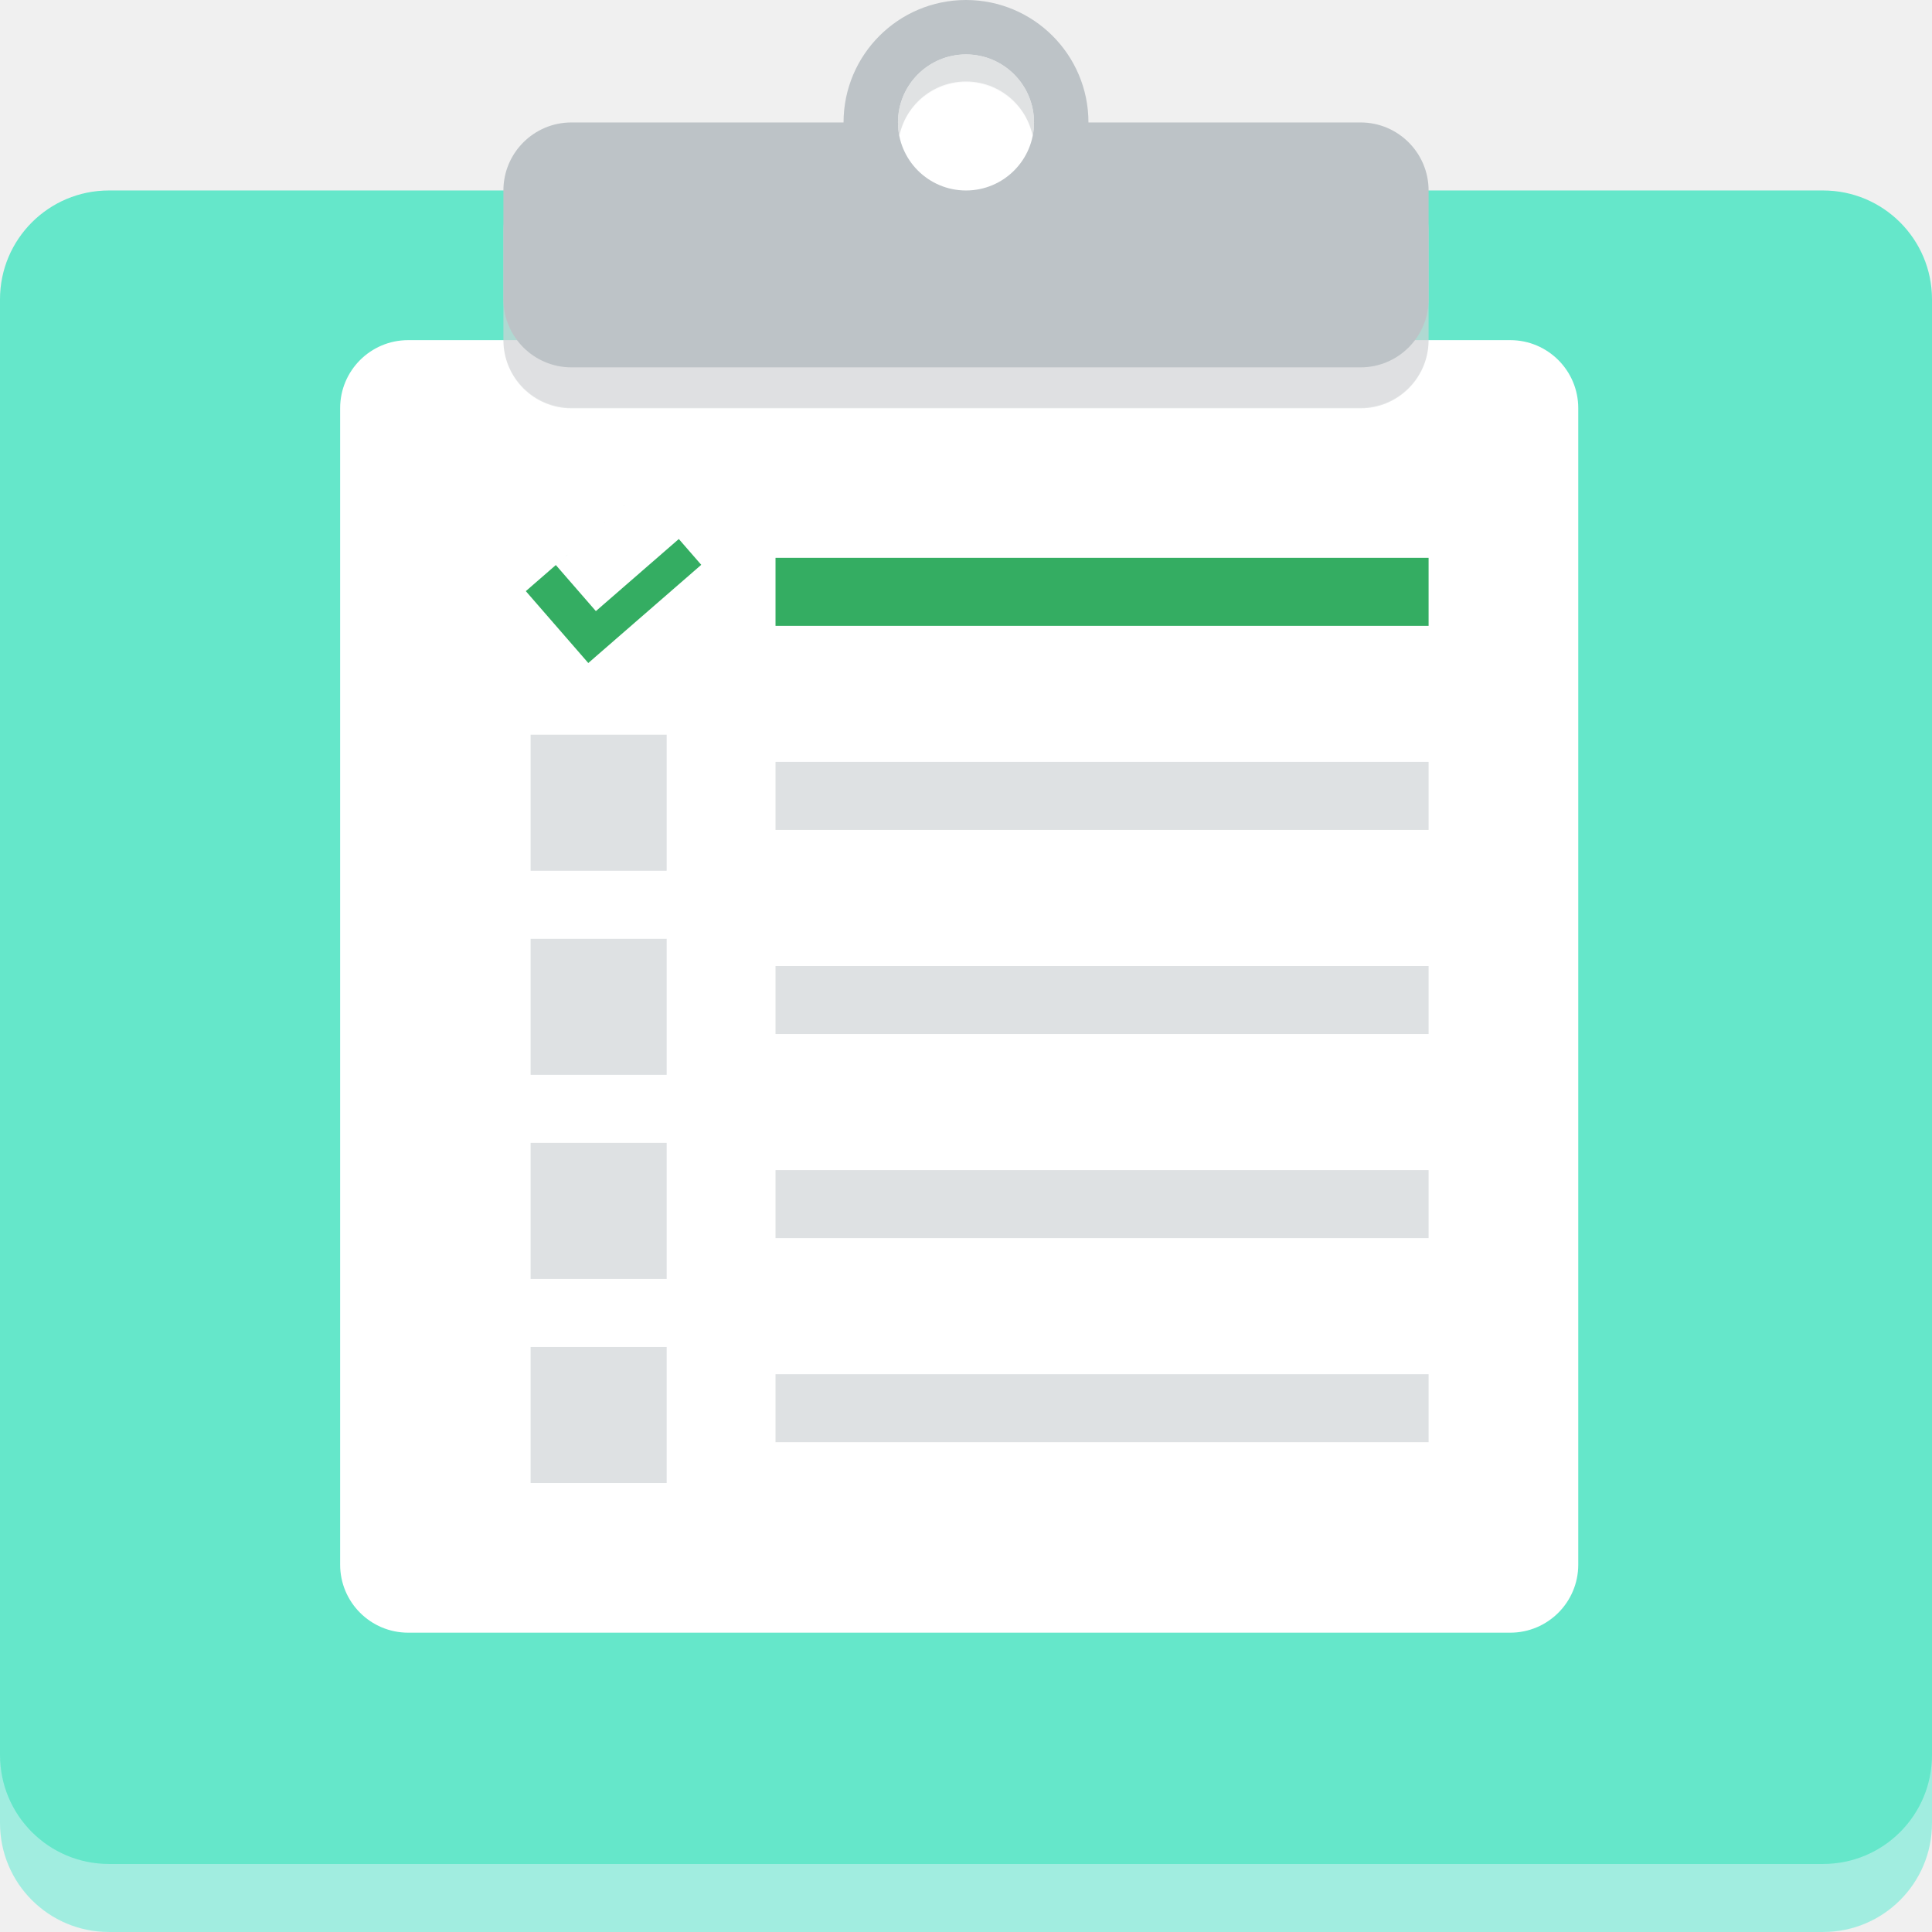
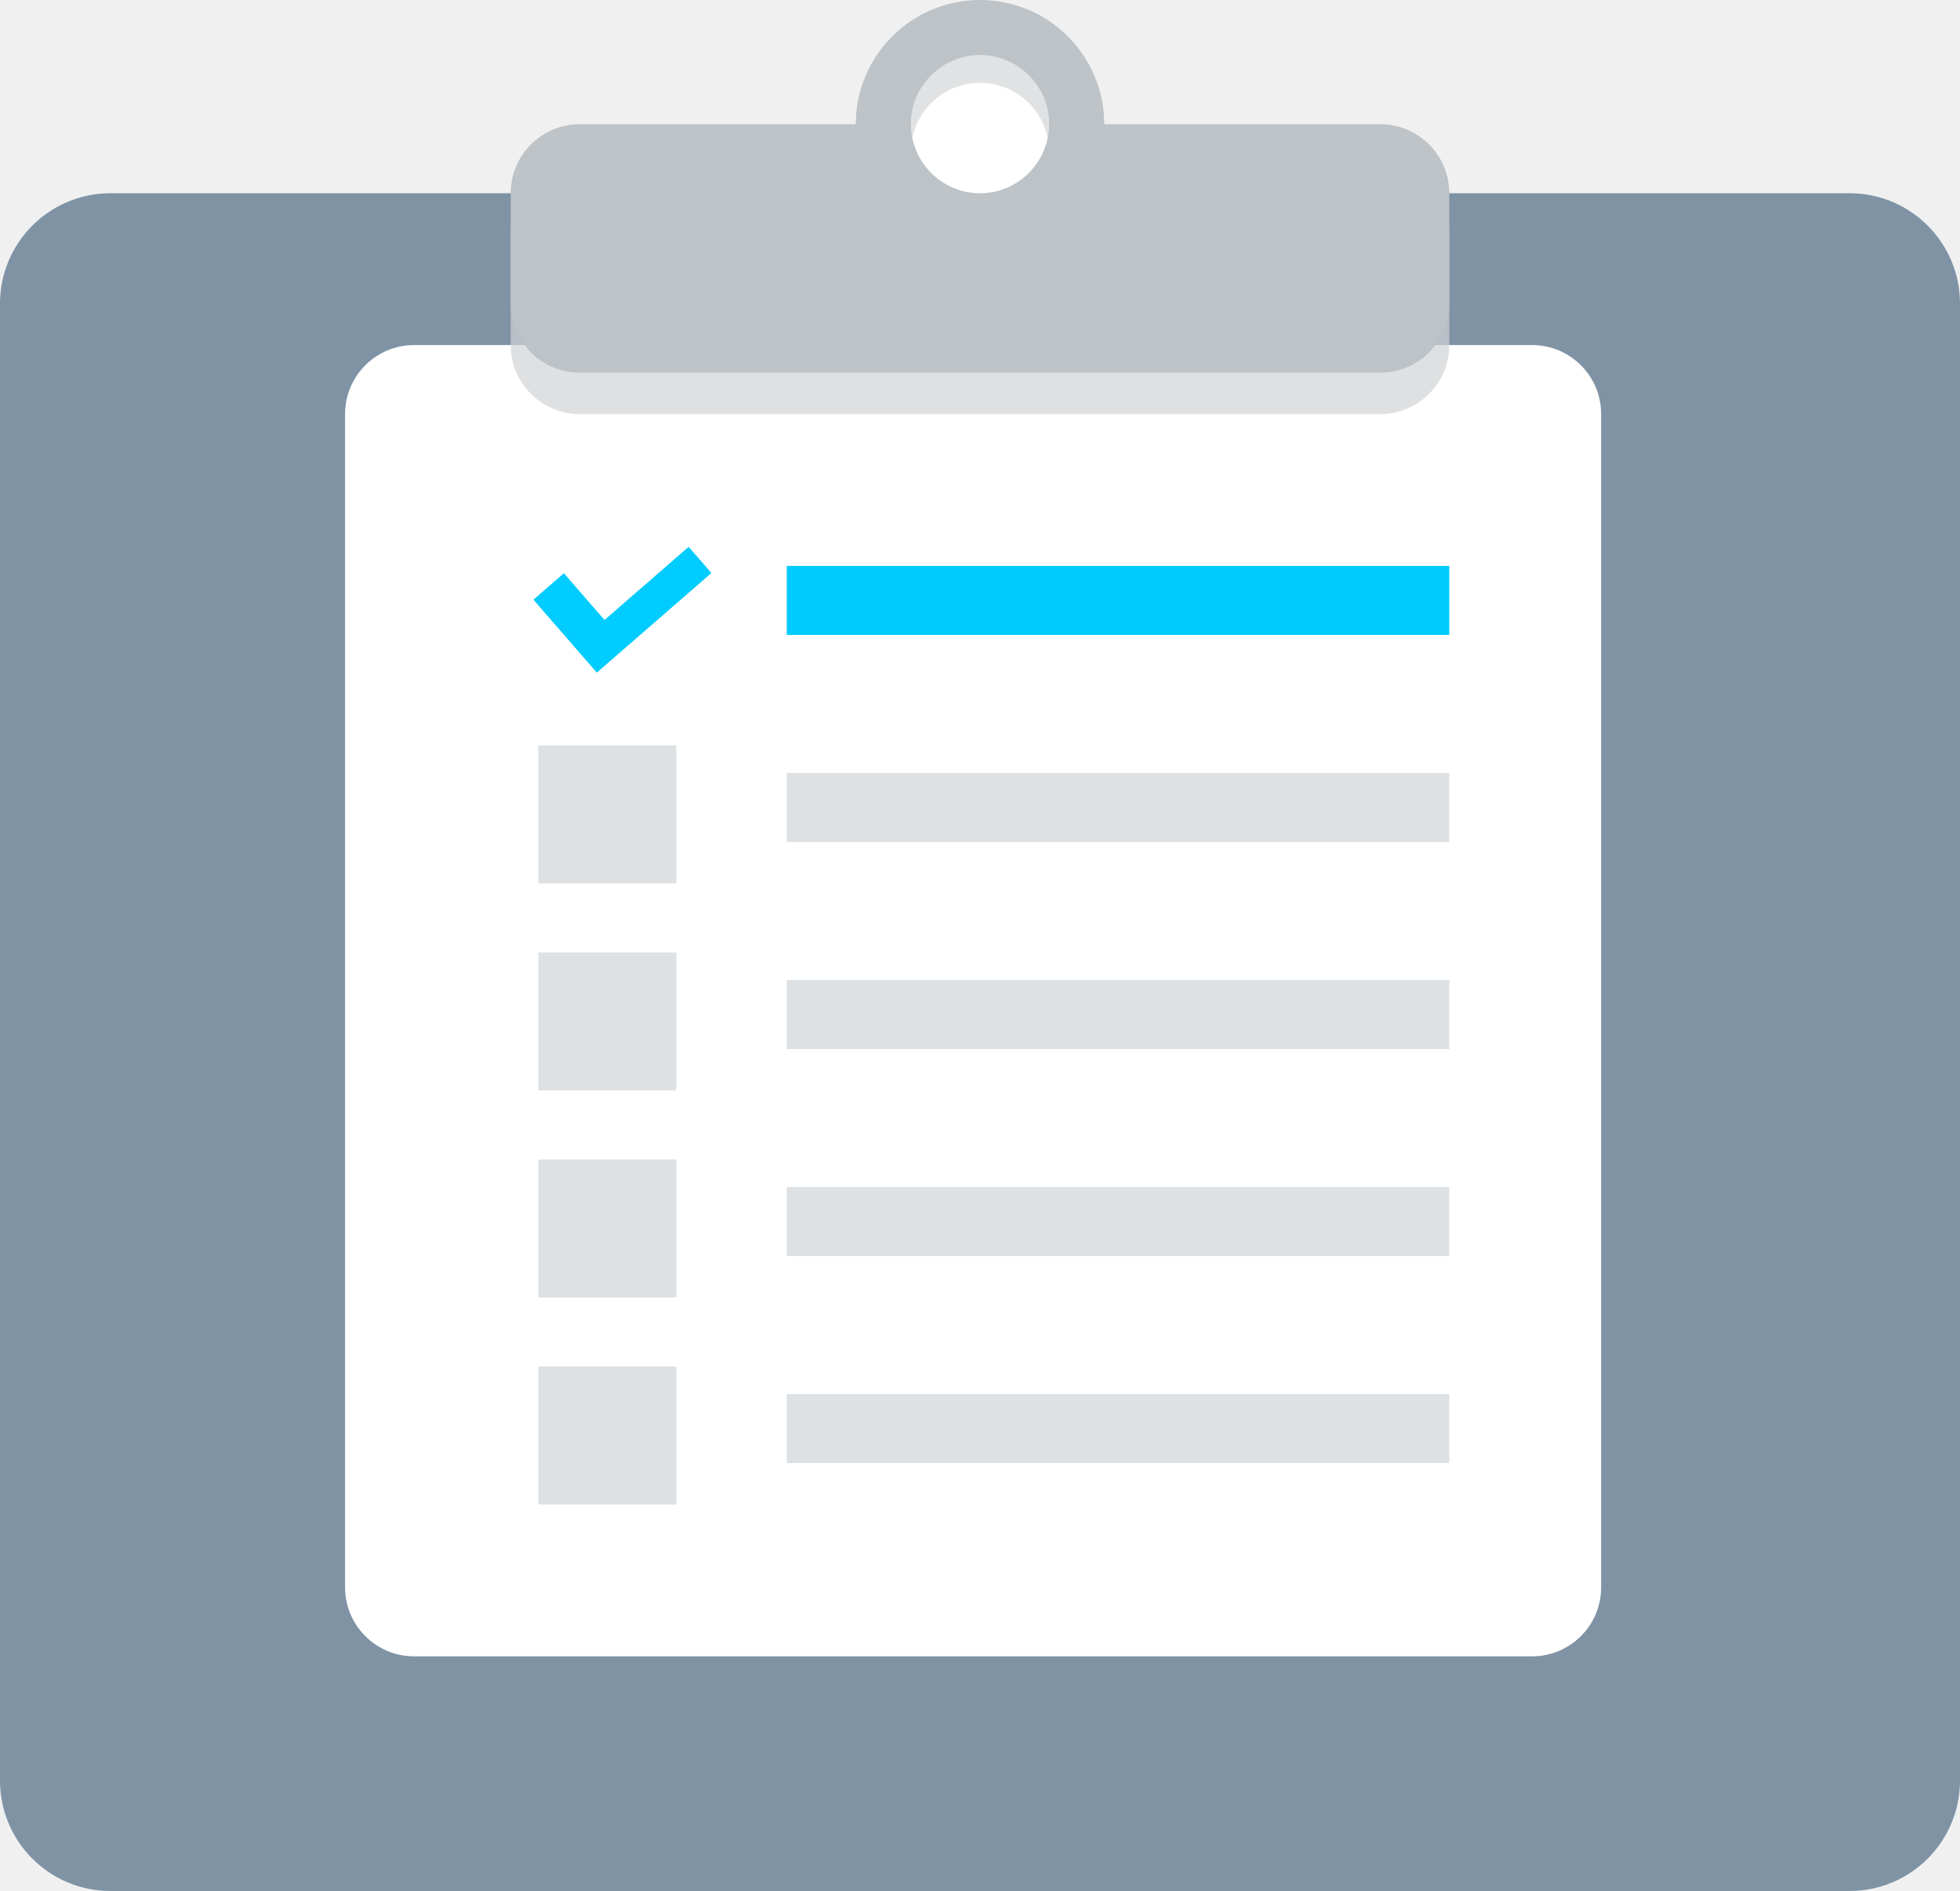
- <svg xmlns="http://www.w3.org/2000/svg" width="142px" height="142px" viewBox="0 0 142 142" version="1.1">
+ <svg xmlns="http://www.w3.org/2000/svg" width="142px" height="137px" viewBox="0 0 142 137" version="1.1">
  <defs>
    <filter x="-50%" y="-50%" width="200%" height="200%" filterUnits="objectBoundingBox" id="filter-1">
-       <feOffset dx="0" dy="5" in="SourceAlpha" result="shadowOffsetOuter1" />
-       <feGaussianBlur stdDeviation="0" in="shadowOffsetOuter1" result="shadowBlurOuter1" />
-       <feColorMatrix values="0 0 0 0 0.212   0 0 0 0 0.843   0 0 0 0 0.702  0 0 0 0.7 0" in="shadowBlurOuter1" type="matrix" result="shadowMatrixOuter1" />
-       <feMerge>
-         <feMergeNode in="shadowMatrixOuter1" />
-         <feMergeNode in="SourceGraphic" />
-       </feMerge>
-     </filter>
-     <filter x="-50%" y="-50%" width="200%" height="200%" filterUnits="objectBoundingBox" id="filter-2">
      <feOffset dx="0" dy="3" in="SourceAlpha" result="shadowOffsetOuter1" />
      <feGaussianBlur stdDeviation="0" in="shadowOffsetOuter1" result="shadowBlurOuter1" />
      <feColorMatrix values="0 0 0 0 0.631   0 0 0 0 0.651   0 0 0 0 0.663  0 0 0 0.7 0" in="shadowBlurOuter1" type="matrix" result="shadowMatrixOuter1" />
      <feMerge>
        <feMergeNode in="shadowMatrixOuter1" />
        <feMergeNode in="SourceGraphic" />
      </feMerge>
    </filter>
-     <filter x="-50%" y="-50%" width="200%" height="200%" filterUnits="objectBoundingBox" id="filter-3">
+     <filter x="-50%" y="-50%" width="200%" height="200%" filterUnits="objectBoundingBox" id="filter-2">
      <feOffset dx="0" dy="2" in="SourceAlpha" result="shadowOffsetInner1" />
      <feGaussianBlur stdDeviation="0" in="shadowOffsetInner1" result="shadowBlurInner1" />
      <feComposite in="shadowBlurInner1" in2="SourceAlpha" operator="arithmetic" k2="-1" k3="1" result="shadowInnerInner1" />
      <feColorMatrix values="0 0 0 0 0.631   0 0 0 0 0.651   0 0 0 0 0.663  0 0 0 0.7 0" in="shadowInnerInner1" type="matrix" result="shadowMatrixInner1" />
      <feMerge>
        <feMergeNode in="SourceGraphic" />
        <feMergeNode in="shadowMatrixInner1" />
      </feMerge>
    </filter>
  </defs>
  <g id="Page-1" stroke="none" stroke-width="1" fill="none" fill-rule="evenodd">
    <g id="assessment">
-       <rect id="底板" fill="#65E7CA" filter="url(#filter-1)" x="0" y="14" width="142" height="123" rx="8" />
+       <rect id="底板" fill="#7F93A5" x="0" y="14" width="142" height="123" rx="8" />
      <rect id="白纸" fill="#FFFFFF" x="25" y="25" width="91" height="95" rx="5" />
      <g id="夹子" transform="translate(37, 0)">
-         <rect id="Rectangle-38" fill="#BDC3C7" filter="url(#filter-2)" x="0" y="9" width="68" height="18" rx="5" />
+         <rect id="Rectangle-38" fill="#BDC3C7" filter="url(#filter-1)" x="0" y="9" width="68" height="18" rx="5" />
        <circle id="Oval-15" fill="#BDC3C7" cx="34" cy="9" r="9" />
-         <circle id="Oval-16" fill="#FFFFFF" filter="url(#filter-3)" cx="34" cy="9" r="5" />
+         <circle id="Oval-16" fill="#FFFFFF" filter="url(#filter-2)" cx="34" cy="9" r="5" />
      </g>
      <g id="其他内容" transform="translate(39, 54)" fill="#DEE1E3">
        <rect id="Rectangle-41" x="18" y="2" width="48" height="5" />
        <rect id="Rectangle-42" x="18" y="17" width="48" height="5" />
        <rect id="Rectangle-43" x="18" y="32" width="48" height="5" />
        <rect id="Rectangle-44" x="18" y="47" width="48" height="5" />
        <rect id="Rectangle-45" x="0" y="45" width="10" height="10" />
        <rect id="Rectangle-46" x="0" y="30" width="10" height="10" />
        <rect id="Rectangle-47" x="0" y="15" width="10" height="10" />
        <rect id="Rectangle-48" x="0" y="0" width="10" height="10" />
      </g>
-       <g id="完成内容" transform="translate(39, 36)" fill="#34AD62">
-         <rect id="Rectangle-40" x="18" y="5" width="48" height="5" />
-         <path d="M-0.353,7.448 L4.239,12.731 L12.541,5.514 L7.948,0.231 L-0.353,7.448 Z M1.853,5.53 L4.796,8.916 L10.892,3.617 L7.948,0.231 L1.853,5.53 Z" id="Rectangle-49" />
+       <g id="完成内容" transform="translate(38, 35)">
+         <rect id="Rectangle-40" fill="#00CBFE" x="19" y="6" width="48" height="5" />
+         <path d="M0.647,8.448 L5.239,13.731 L13.541,6.514 L8.948,1.231 L0.647,8.448 Z M2.853,6.53 L5.796,9.916 L11.892,4.617 L8.948,1.231 L2.853,6.53 Z" id="Rectangle-49" fill="#00CCFF" />
      </g>
    </g>
  </g>
</svg>
